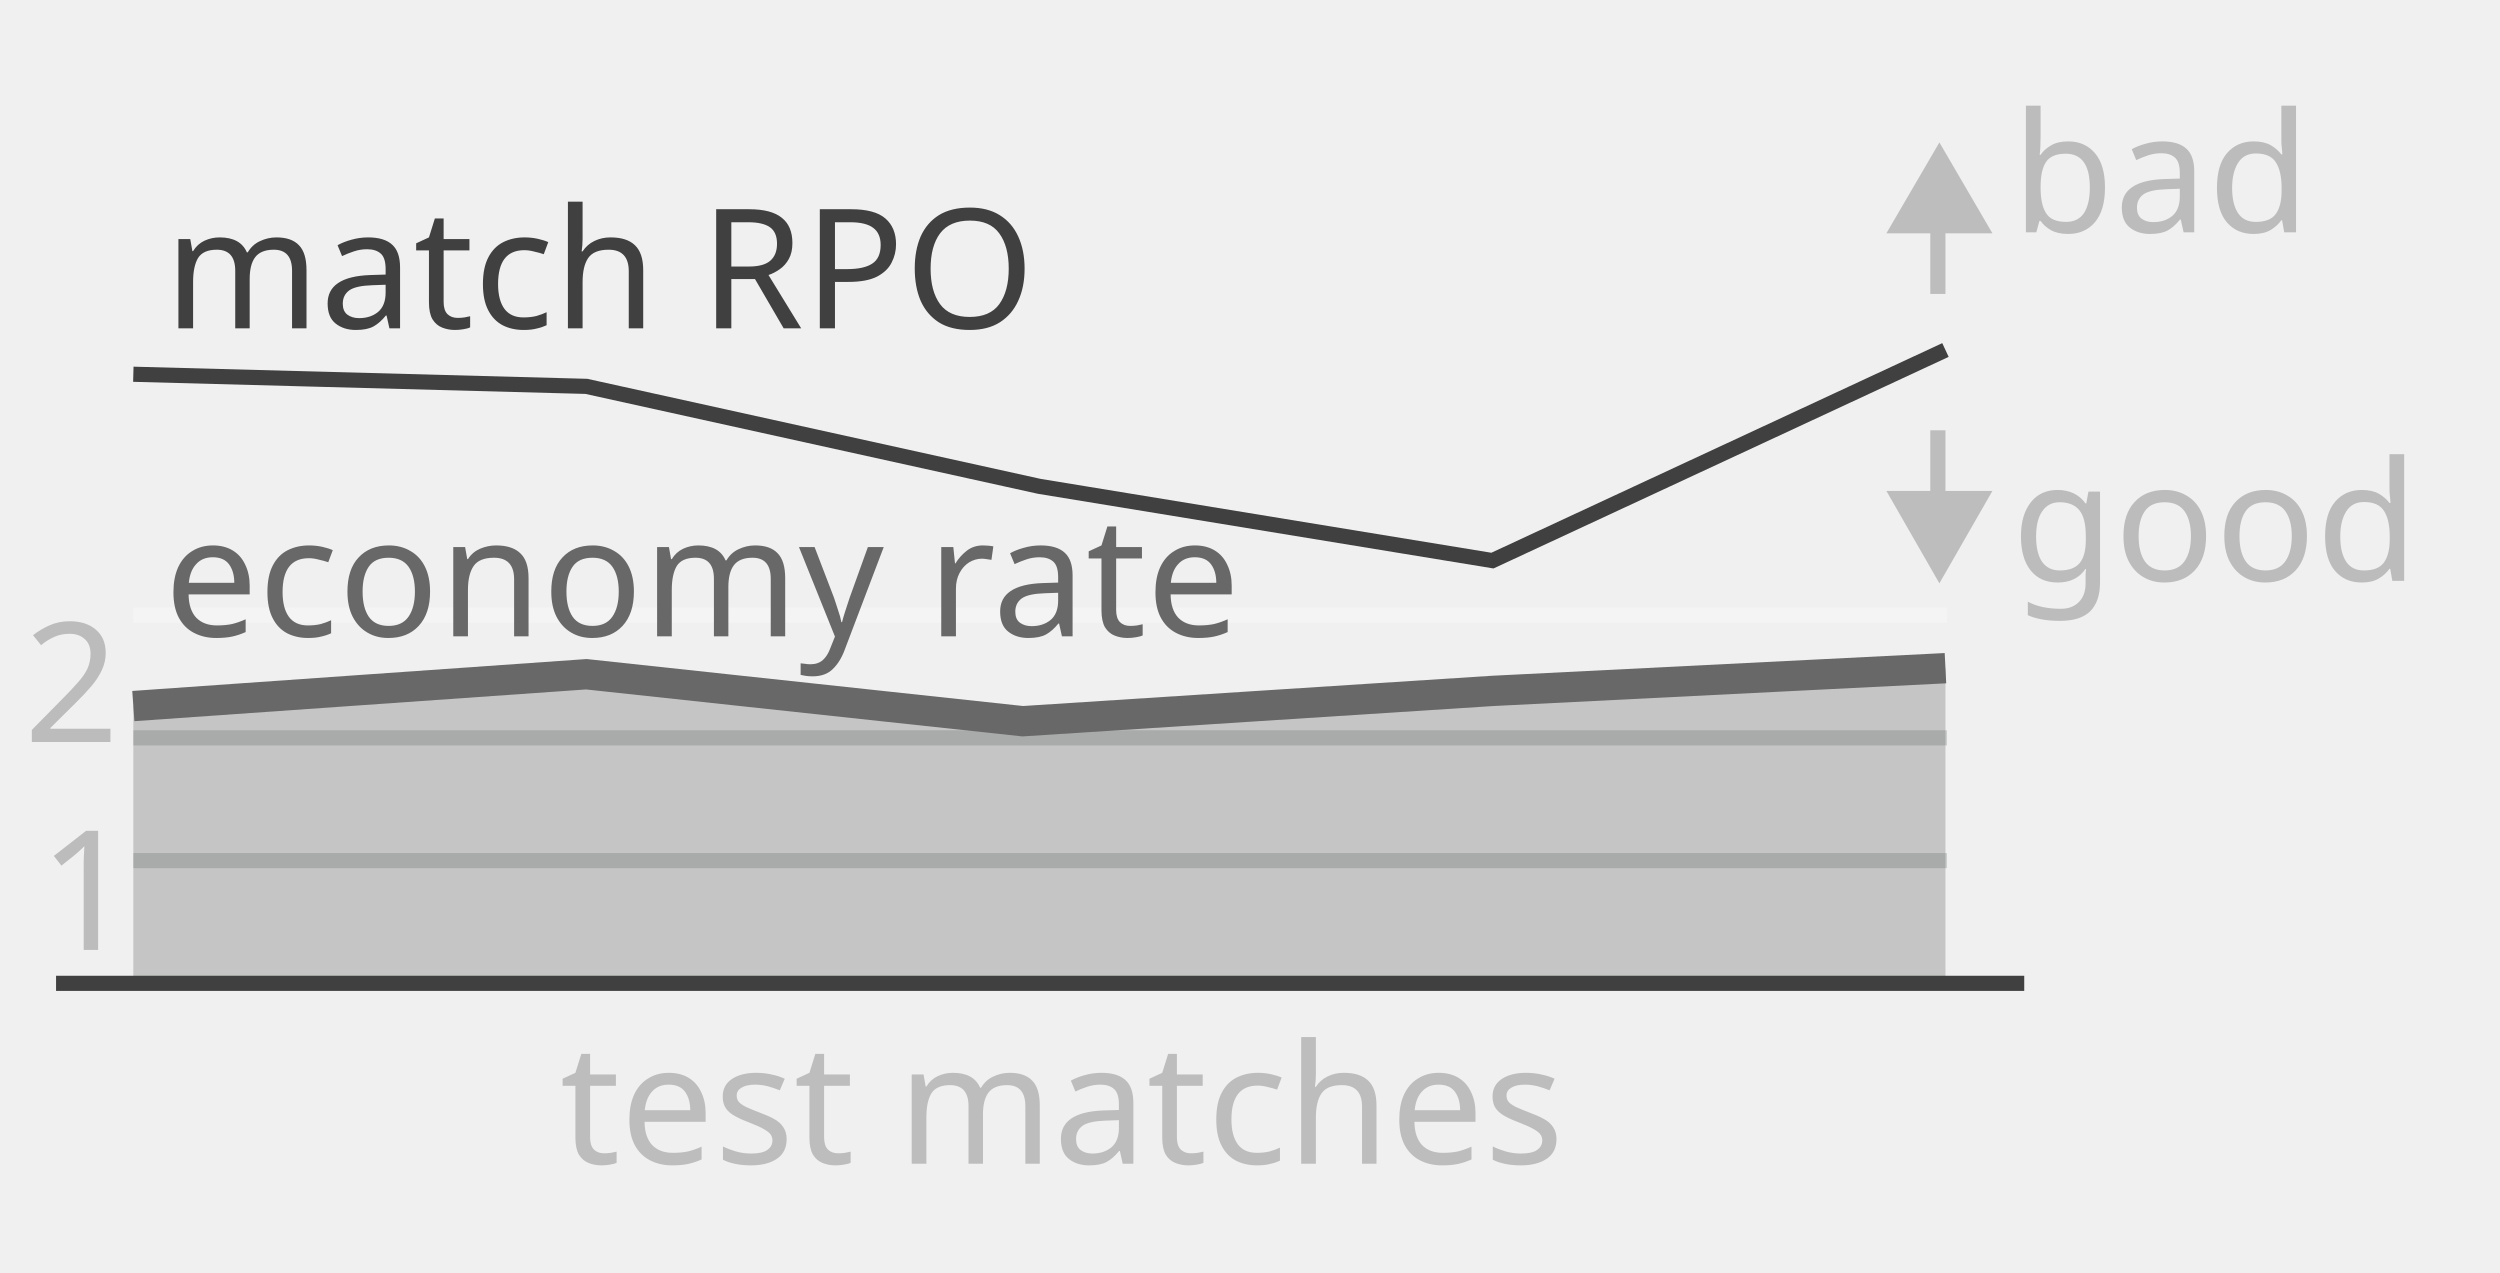
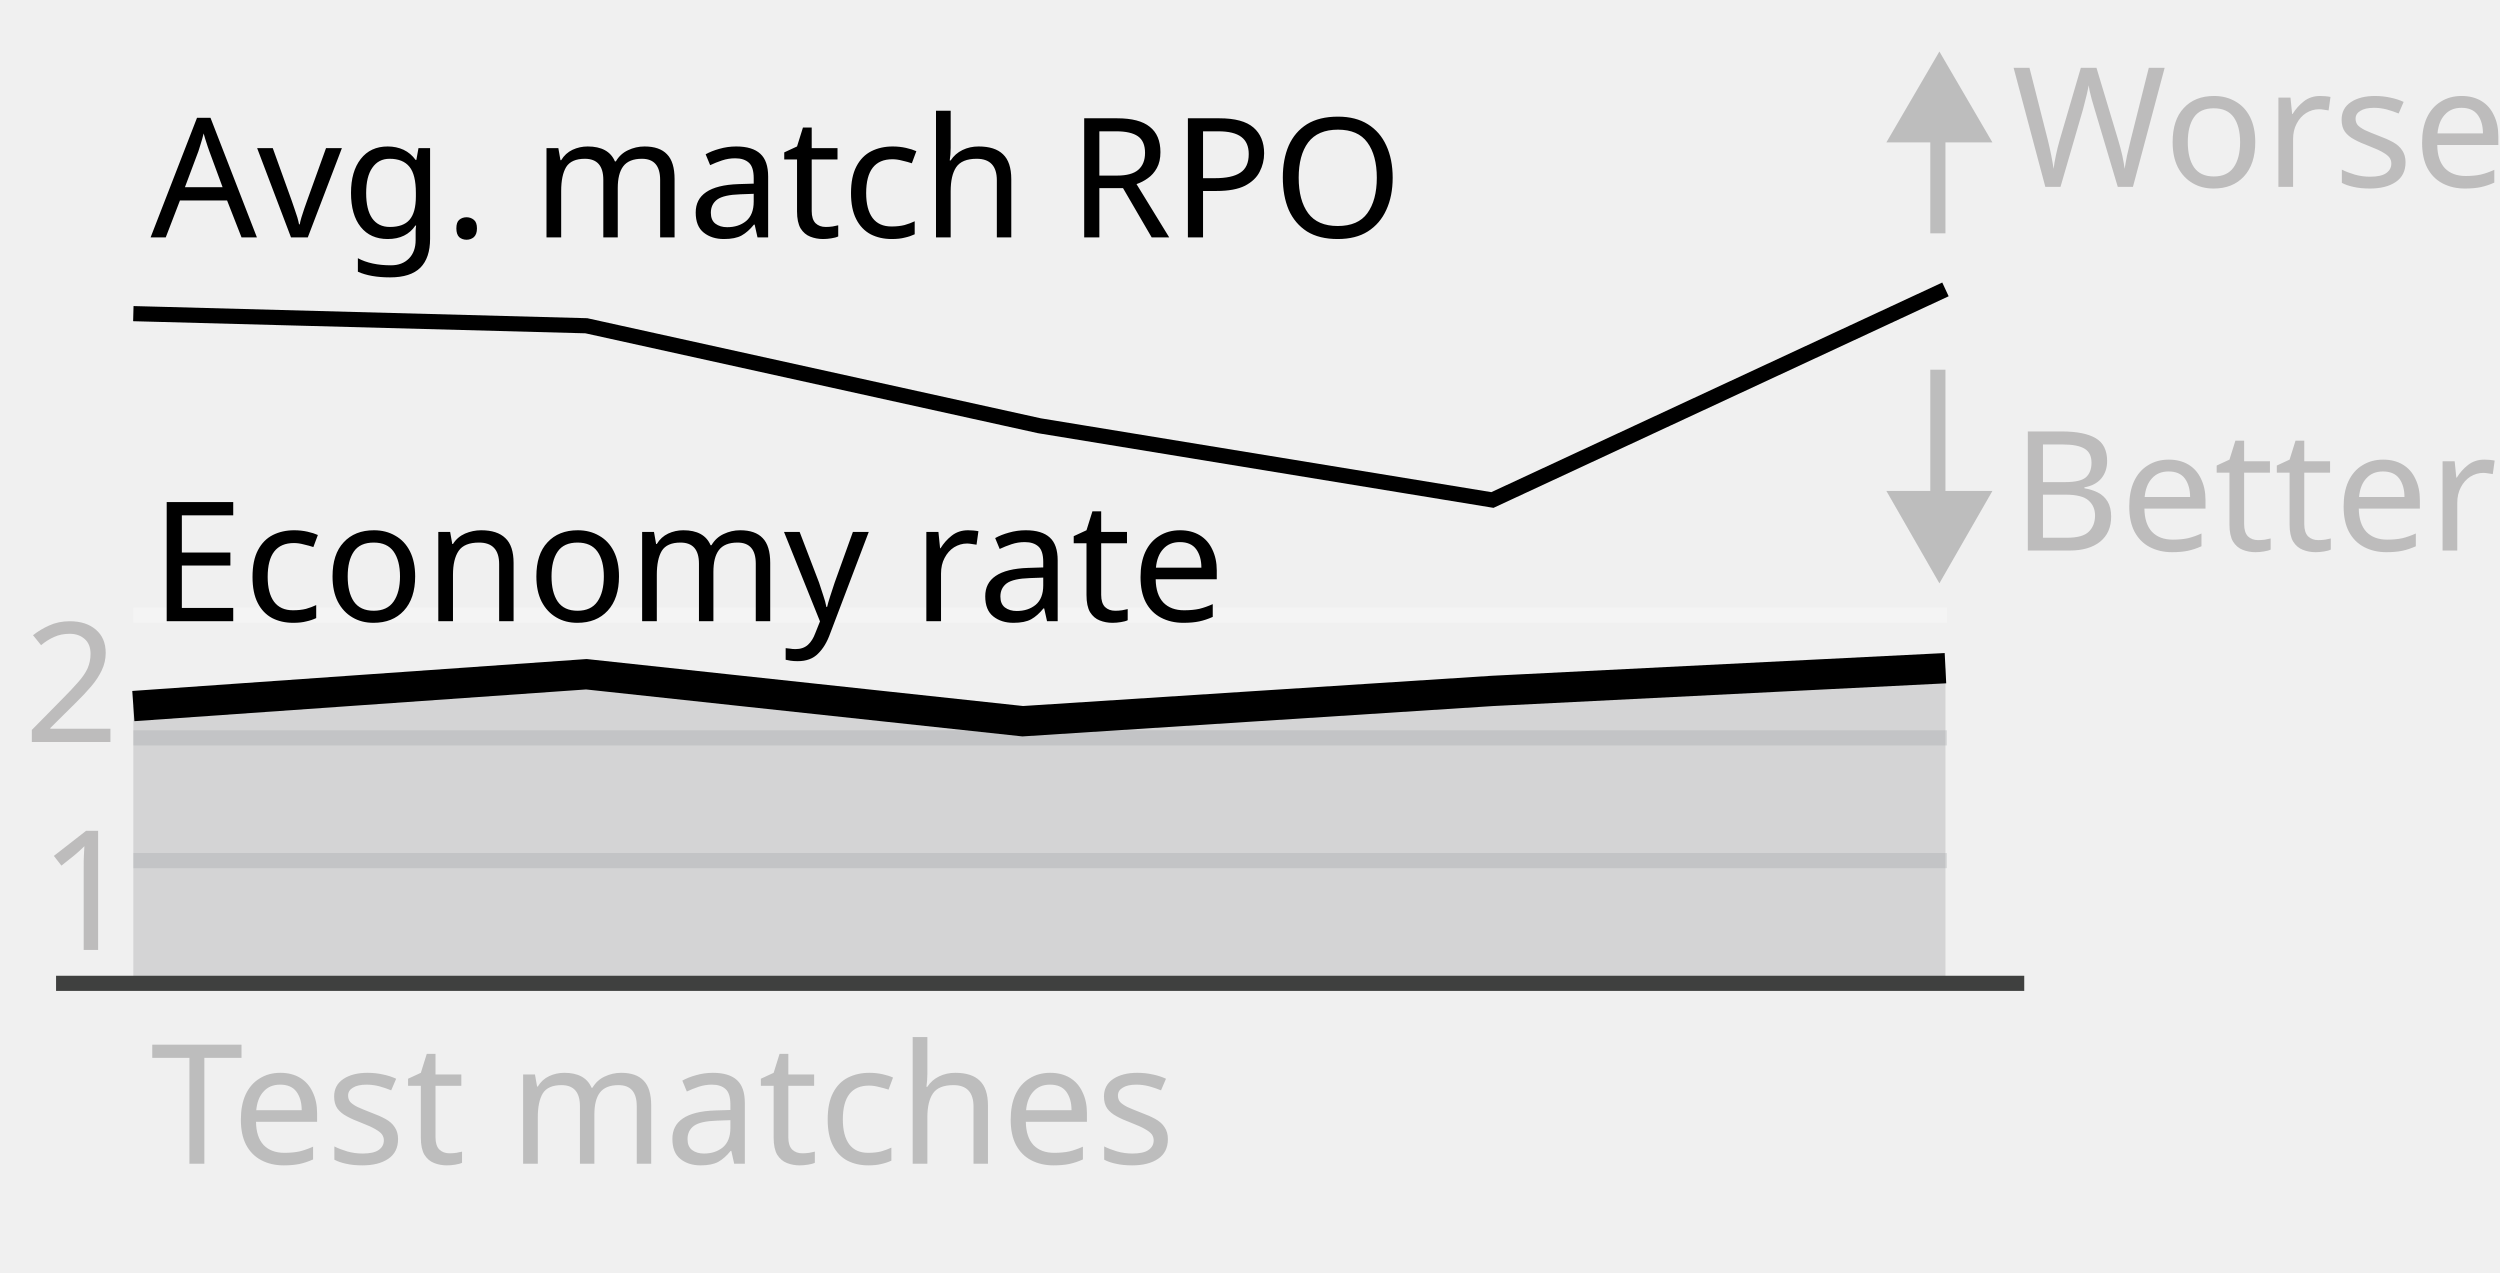
- <svg xmlns="http://www.w3.org/2000/svg" version="1.1" id="bowler" x="0px" y="0px" viewBox="0 0 165 84" enable-background="new 0 0 165 84" xml:space="preserve">
-   <g>
-     <g>
-       <g transform="translate(724.1379,0)">
-         <ellipse fill="#E1AD28" fill-opacity="0" cx="-715.3" cy="46.6" rx="3.1" ry="3.5" />
+ <svg xmlns="http://www.w3.org/2000/svg" version="1.1" x="0px" y="0px" viewBox="0 0 165 84" enable-background="new 0 0 165 84" xml:space="preserve">
+   <g id="match" display="none">
+     <text transform="matrix(1 0 0 1 118.7209 62.9843)" display="inline" fill="#6D6E71" font-family="'DS3DisplaySans'" font-size="11">WINNER</text>
+     <g transform="translate(10,20)" display="inline">
+       <g>
+         <path fill="#808285" fill-opacity="0.3" d="M13.4,45l24.2-19.6V44H13.4V45z" />
+         <line fill="none" stroke="#000000" stroke-width="2" x1="13.4" y1="45" x2="37.6" y2="25.4" />
+         <circle fill="#E1AD28" cx="37.6" cy="25.4" r="0" />
      </g>
-       <g transform="translate(753.1034,0)">
-         <ellipse fill="#E1AD28" fill-opacity="0" cx="-714.4" cy="44.5" rx="3.1" ry="3.5" />
+       <g>
+         <path fill="#BCBEC0" fill-opacity="0.3" d="M37.6,45l13.1-9v9H37.6L37.6,45z" />
+         <line fill="none" stroke="#939598" stroke-width="2" x1="37.6" y1="45" x2="50.7" y2="36" />
+         <circle fill="#4E69B2" cx="50.7" cy="36" r="0" />
      </g>
-       <g transform="translate(782.069,0)">
-         <ellipse fill="#E1AD28" fill-opacity="0" cx="-713.4" cy="41" rx="3.1" ry="3.5" />
+       <g>
+         <path fill="#808285" fill-opacity="0.3" d="M50.6,25.4L74-1.2V44H50.6V25.4z" />
+         <line fill="none" stroke="#000000" stroke-width="2" x1="50.6" y1="25.4" x2="74" y2="-1.2" />
+         <line fill="none" stroke="#333333" stroke-opacity="0.25" x1="37.6" y1="25.4" x2="50.6" y2="25.4" />
+         <circle cx="74" cy="-1.2" r="3" />
      </g>
-       <g transform="translate(811.0345,0)">
-         <ellipse fill="#E1AD28" fill-opacity="0" cx="-712.5" cy="45.7" rx="3.1" ry="3.5" />
-       </g>
-       <g transform="translate(840,0)">
-         <ellipse fill="#E1AD28" fill-opacity="0" cx="-711.5" cy="44.1" rx="3.1" ry="3.5" />
+       <g>
+         <path fill="#BCBEC0" fill-opacity="0.3" d="M74,36l20.2-11.9V44H74V36z" />
+         <line fill="none" stroke="#939598" stroke-width="2" x1="74" y1="36" x2="94.2" y2="24.1" />
+         <line fill="none" stroke="#333333" stroke-opacity="0.25" x1="50.7" y1="36" x2="74" y2="36" />
+         <circle fill="#939598" cx="94.2" cy="24.1" r="2" />
      </g>
    </g>
-     <path fill="#606160" fill-opacity="0.3" d="M8.8,46.6l29.9-2.1l28.8,3.1l31-2l29.9-1.5v20.8H98.6H68.7H38.7H8.8V46.6z" />
-     <line fill="none" stroke="#5B5C5C" stroke-opacity="0.25" x1="8.8" y1="56.8" x2="128.5" y2="56.8" />
-     <line fill="none" stroke="#5B5C5C" stroke-opacity="0.25" x1="8.8" y1="48.7" x2="128.5" y2="48.7" />
-     <line fill="none" stroke="#FFFFFF" stroke-opacity="0.25" x1="8.8" y1="40.6" x2="128.5" y2="40.6" />
-     <path fill="none" stroke="#686868" stroke-width="2" d="M8.8,46.6l29.9-2.1l28.8,3.1l31-2l29.9-1.5" />
-   </g>
-   <path fill="none" stroke="#3F403F" d="M8.8,24.7l29.9,0.8l29.9,6.6l29.9,4.9l29.9-13.9" />
-   <line fill="none" stroke="#3F403F" x1="3.7" y1="64.9" x2="133.6" y2="64.9" />
-   <text transform="matrix(1 0 0 1 36.9615 76.8055)" fill="#BDBDBD" font-family="'DS3DisplaySans'" font-size="11">test matches</text>
-   <text transform="matrix(1 0 0 1 10.838 21.6683)" fill="#3F403F" font-family="'DS3DisplaySans'" font-size="11">match RPO</text>
-   <text transform="matrix(1 0 0 1 10.8377 41.9979)" fill="#686868" font-family="'DS3DisplaySans'" font-size="11">economy rate</text>
-   <g>
-     <g>
-       <line fill="none" stroke="#BDBDBD" stroke-miterlimit="10" x1="127.9" y1="28.4" x2="127.9" y2="33.4" />
+     <line display="inline" fill="none" stroke="#D1D3D4" stroke-miterlimit="10" x1="11.6" y1="65" x2="158.2" y2="65" />
+     <text transform="matrix(1 0 0 1 10.3672 77.1701)" display="inline" fill="#BDBDBD" font-family="'DS3DisplaySans'" font-size="12">Innings</text>
+     <text transform="matrix(1 0 0 1 15.3672 29.1772)" display="inline" fill="#BDBDBD" font-family="'DS3DisplaySans'" font-size="12">Runs</text>
+     <g display="inline">
      <g>
-         <polygon fill="#BDBDBD" points="124.5,32.4 128,38.5 131.5,32.4    " />
+         <line fill="none" stroke="#BDBDBD" stroke-miterlimit="10" x1="54.4" y1="73.9" x2="79.4" y2="73.9" />
+         <g>
+           <polygon fill="#BDBDBD" points="78.4,77.8 84.4,74.3 78.4,70.8     " />
+         </g>
+       </g>
+     </g>
+     <g display="inline">
+       <g>
+         <line fill="none" stroke="#BDBDBD" stroke-miterlimit="10" x1="11.9" y1="39.4" x2="11.9" y2="14.4" />
+         <g>
+           <polygon fill="#BDBDBD" points="15.5,15.4 12,9.4 8.5,15.4     " />
+         </g>
      </g>
    </g>
  </g>
-   <g>
+   <g id="bowler">
    <g>
-       <line fill="none" stroke="#BDBDBD" stroke-miterlimit="10" x1="127.9" y1="19.4" x2="127.9" y2="14.4" />
      <g>
-         <polygon fill="#BDBDBD" points="131.5,15.4 128,9.4 124.5,15.4    " />
+         <g transform="translate(724.1379,0)">
+           <ellipse fill="#E1AD28" fill-opacity="0" cx="-715.3" cy="46.6" rx="3.1" ry="3.5" />
+         </g>
+         <g transform="translate(753.1034,0)">
+           <ellipse fill="#E1AD28" fill-opacity="0" cx="-714.4" cy="44.5" rx="3.1" ry="3.5" />
+         </g>
+         <g transform="translate(782.069,0)">
+           <ellipse fill="#E1AD28" fill-opacity="0" cx="-713.4" cy="41" rx="3.1" ry="3.5" />
+         </g>
+         <g transform="translate(811.0345,0)">
+           <ellipse fill="#E1AD28" fill-opacity="0" cx="-712.5" cy="45.7" rx="3.1" ry="3.5" />
+         </g>
+         <g transform="translate(840,0)">
+           <ellipse fill="#E1AD28" fill-opacity="0" cx="-711.5" cy="44.1" rx="3.1" ry="3.5" />
+         </g>
+       </g>
+       <path fill="#939598" fill-opacity="0.3" d="M8.8,46.6l29.9-2.1l28.8,3.1l31-2l29.9-1.5v20.8H98.6H68.7H38.7H8.8V46.6z" />
+       <line fill="none" stroke="#939598" stroke-opacity="0.25" x1="8.8" y1="56.8" x2="128.5" y2="56.8" />
+       <line fill="none" stroke="#939598" stroke-opacity="0.25" x1="8.8" y1="48.7" x2="128.5" y2="48.7" />
+       <line fill="none" stroke="#FFFFFF" stroke-opacity="0.25" x1="8.8" y1="40.6" x2="128.5" y2="40.6" />
+       <path fill="none" stroke="#000000" stroke-width="2" d="M8.8,46.6l29.9-2.1l28.8,3.1l31-2l29.9-1.5" />
+     </g>
+     <path fill="none" stroke="#000000" d="M8.8,20.7l29.9,0.8l29.9,6.6l29.9,4.9l29.9-13.9" />
+     <line fill="none" stroke="#3F403F" x1="3.7" y1="64.9" x2="133.6" y2="64.9" />
+     <text transform="matrix(1 0 0 1 9.9399 76.8055)" fill="#BDBDBD" font-family="'DS3DisplaySans'" font-size="11">Test matches</text>
+     <text transform="matrix(1 0 0 1 9.94 15.6667)" font-family="'DS3DisplaySans'" font-size="11">Avg. match RPO</text>
+     <g>
+       <text transform="matrix(1 0 0 1 9.9397 40.9971)" font-family="'DS5DisplaySansSemibold'" font-size="11">Economy rate</text>
+     </g>
+     <g>
+       <g>
+         <line fill="none" stroke="#BDBDBD" stroke-miterlimit="10" x1="127.9" y1="24.4" x2="127.9" y2="33.4" />
+         <g>
+           <polygon fill="#BDBDBD" points="124.5,32.4 128,38.5 131.5,32.4     " />
+         </g>
      </g>
    </g>
+     <g>
+       <g>
+         <line fill="none" stroke="#BDBDBD" stroke-miterlimit="10" x1="127.9" y1="15.4" x2="127.9" y2="8.4" />
+         <g>
+           <polygon fill="#BDBDBD" points="131.5,9.4 128,3.4 124.5,9.4     " />
+         </g>
+       </g>
+     </g>
+     <text transform="matrix(1 0 0 1 132.7731 12.3345)" fill="#BDBCBC" font-family="'DS3DisplaySans'" font-size="11">Worse</text>
+     <text transform="matrix(1 0 0 1 132.7734 36.3353)" fill="#BDBCBC" font-family="'DS3DisplaySans'" font-size="11">Better</text>
+     <text transform="matrix(1 0 0 1 1.5701 48.971)" fill="#BDBCBC" font-family="'DS3DisplaySans'" font-size="11">2</text>
+     <text transform="matrix(1 0 0 1 2.5699 62.6937)" fill="#BDBCBC" font-family="'DS3DisplaySans'" font-size="11">1</text>
  </g>
-   <text transform="matrix(1 0 0 1 132.7731 15.3321)" fill="#BDBCBC" font-family="'DS3DisplaySans'" font-size="11">bad</text>
-   <text transform="matrix(1 0 0 1 132.7734 38.3369)" fill="#BDBCBC" font-family="'DS3DisplaySans'" font-size="11">good</text>
-   <text transform="matrix(1 0 0 1 1.5701 48.971)" fill="#BDBCBC" font-family="'DS3DisplaySans'" font-size="11">2</text>
-   <text transform="matrix(1 0 0 1 2.5699 62.6937)" fill="#BDBCBC" font-family="'DS3DisplaySans'" font-size="11">1</text>
+   <g id="batsman" display="none">
+     <g display="inline">
+       <path fill="#939598" fill-opacity="0.1" d="M31.8,13.4L62,40l30.2,17.8l30.2-6.4l30.2-18.5v32.6h-30.2H92.2H62H31.8V13.4z" />
+       <g>
+         <g transform="translate(434,0)">
+           <rect x="-403.2" y="13.4" width="2.1" height="52.2" />
+           <ellipse fill="#4A494A" fill-opacity="0" cx="-402.2" cy="13.4" rx="3.1" ry="3.5" />
+         </g>
+         <g transform="translate(463,0)">
+           <rect x="-402" y="40" width="2.1" height="25.6" />
+           <ellipse fill="#4A494A" fill-opacity="0" cx="-401" cy="40" rx="3.1" ry="3.5" />
+         </g>
+         <g transform="translate(492,0)">
+           <rect x="-400.9" y="57.8" width="2.1" height="7.8" />
+           <ellipse fill="#4A494A" fill-opacity="0" cx="-399.8" cy="57.8" rx="3.1" ry="3.5" />
+         </g>
+         <g transform="translate(521,0)">
+           <rect x="-399.7" y="51.4" width="2.1" height="14.2" />
+           <ellipse fill="#4A494A" fill-opacity="0" cx="-398.6" cy="51.4" rx="3.1" ry="3.5" />
+         </g>
+         <g transform="translate(550,0)">
+           <rect x="-398.5" y="32.9" width="2.1" height="32.6" />
+           <ellipse fill="#4A494A" fill-opacity="0" cx="-397.4" cy="32.9" rx="3.1" ry="3.5" />
+         </g>
+       </g>
+       <line fill="none" stroke="#000000" x1="26.6" y1="65.5" x2="157.8" y2="65.5" />
+     </g>
+     <line display="inline" fill="none" stroke="#FFFFFF" x1="4" y1="46.9" x2="165.8" y2="46.9" />
+     <line display="inline" fill="none" stroke="#FFFFFF" x1="4" y1="30.2" x2="165.8" y2="30.2" />
+     <line display="inline" fill="none" stroke="#FFFFFF" x1="4" y1="13.5" x2="165.8" y2="13.5" />
+     <text transform="matrix(1 0 0 1 25.8022 77.5954)" display="inline" fill="#BDBDBD" font-family="'DS3DisplaySans'" font-size="11">Test matches</text>
+     <text transform="matrix(1 0 0 1 5.845 12.1748)" display="inline" fill="#BDBDBD" font-family="'DS3DisplaySans'" font-size="11">Runs</text>
+     <text transform="matrix(1 0 0 1 10.3545 50.2079)" display="inline" fill="#BDBDBD" font-family="'DS3DisplaySans'" font-size="11">100</text>
+     <text transform="matrix(1 0 0 1 8.353 33.7667)" display="inline" fill="#BDBDBD" font-family="'DS3DisplaySans'" font-size="11">200</text>
+   </g>
</svg>
